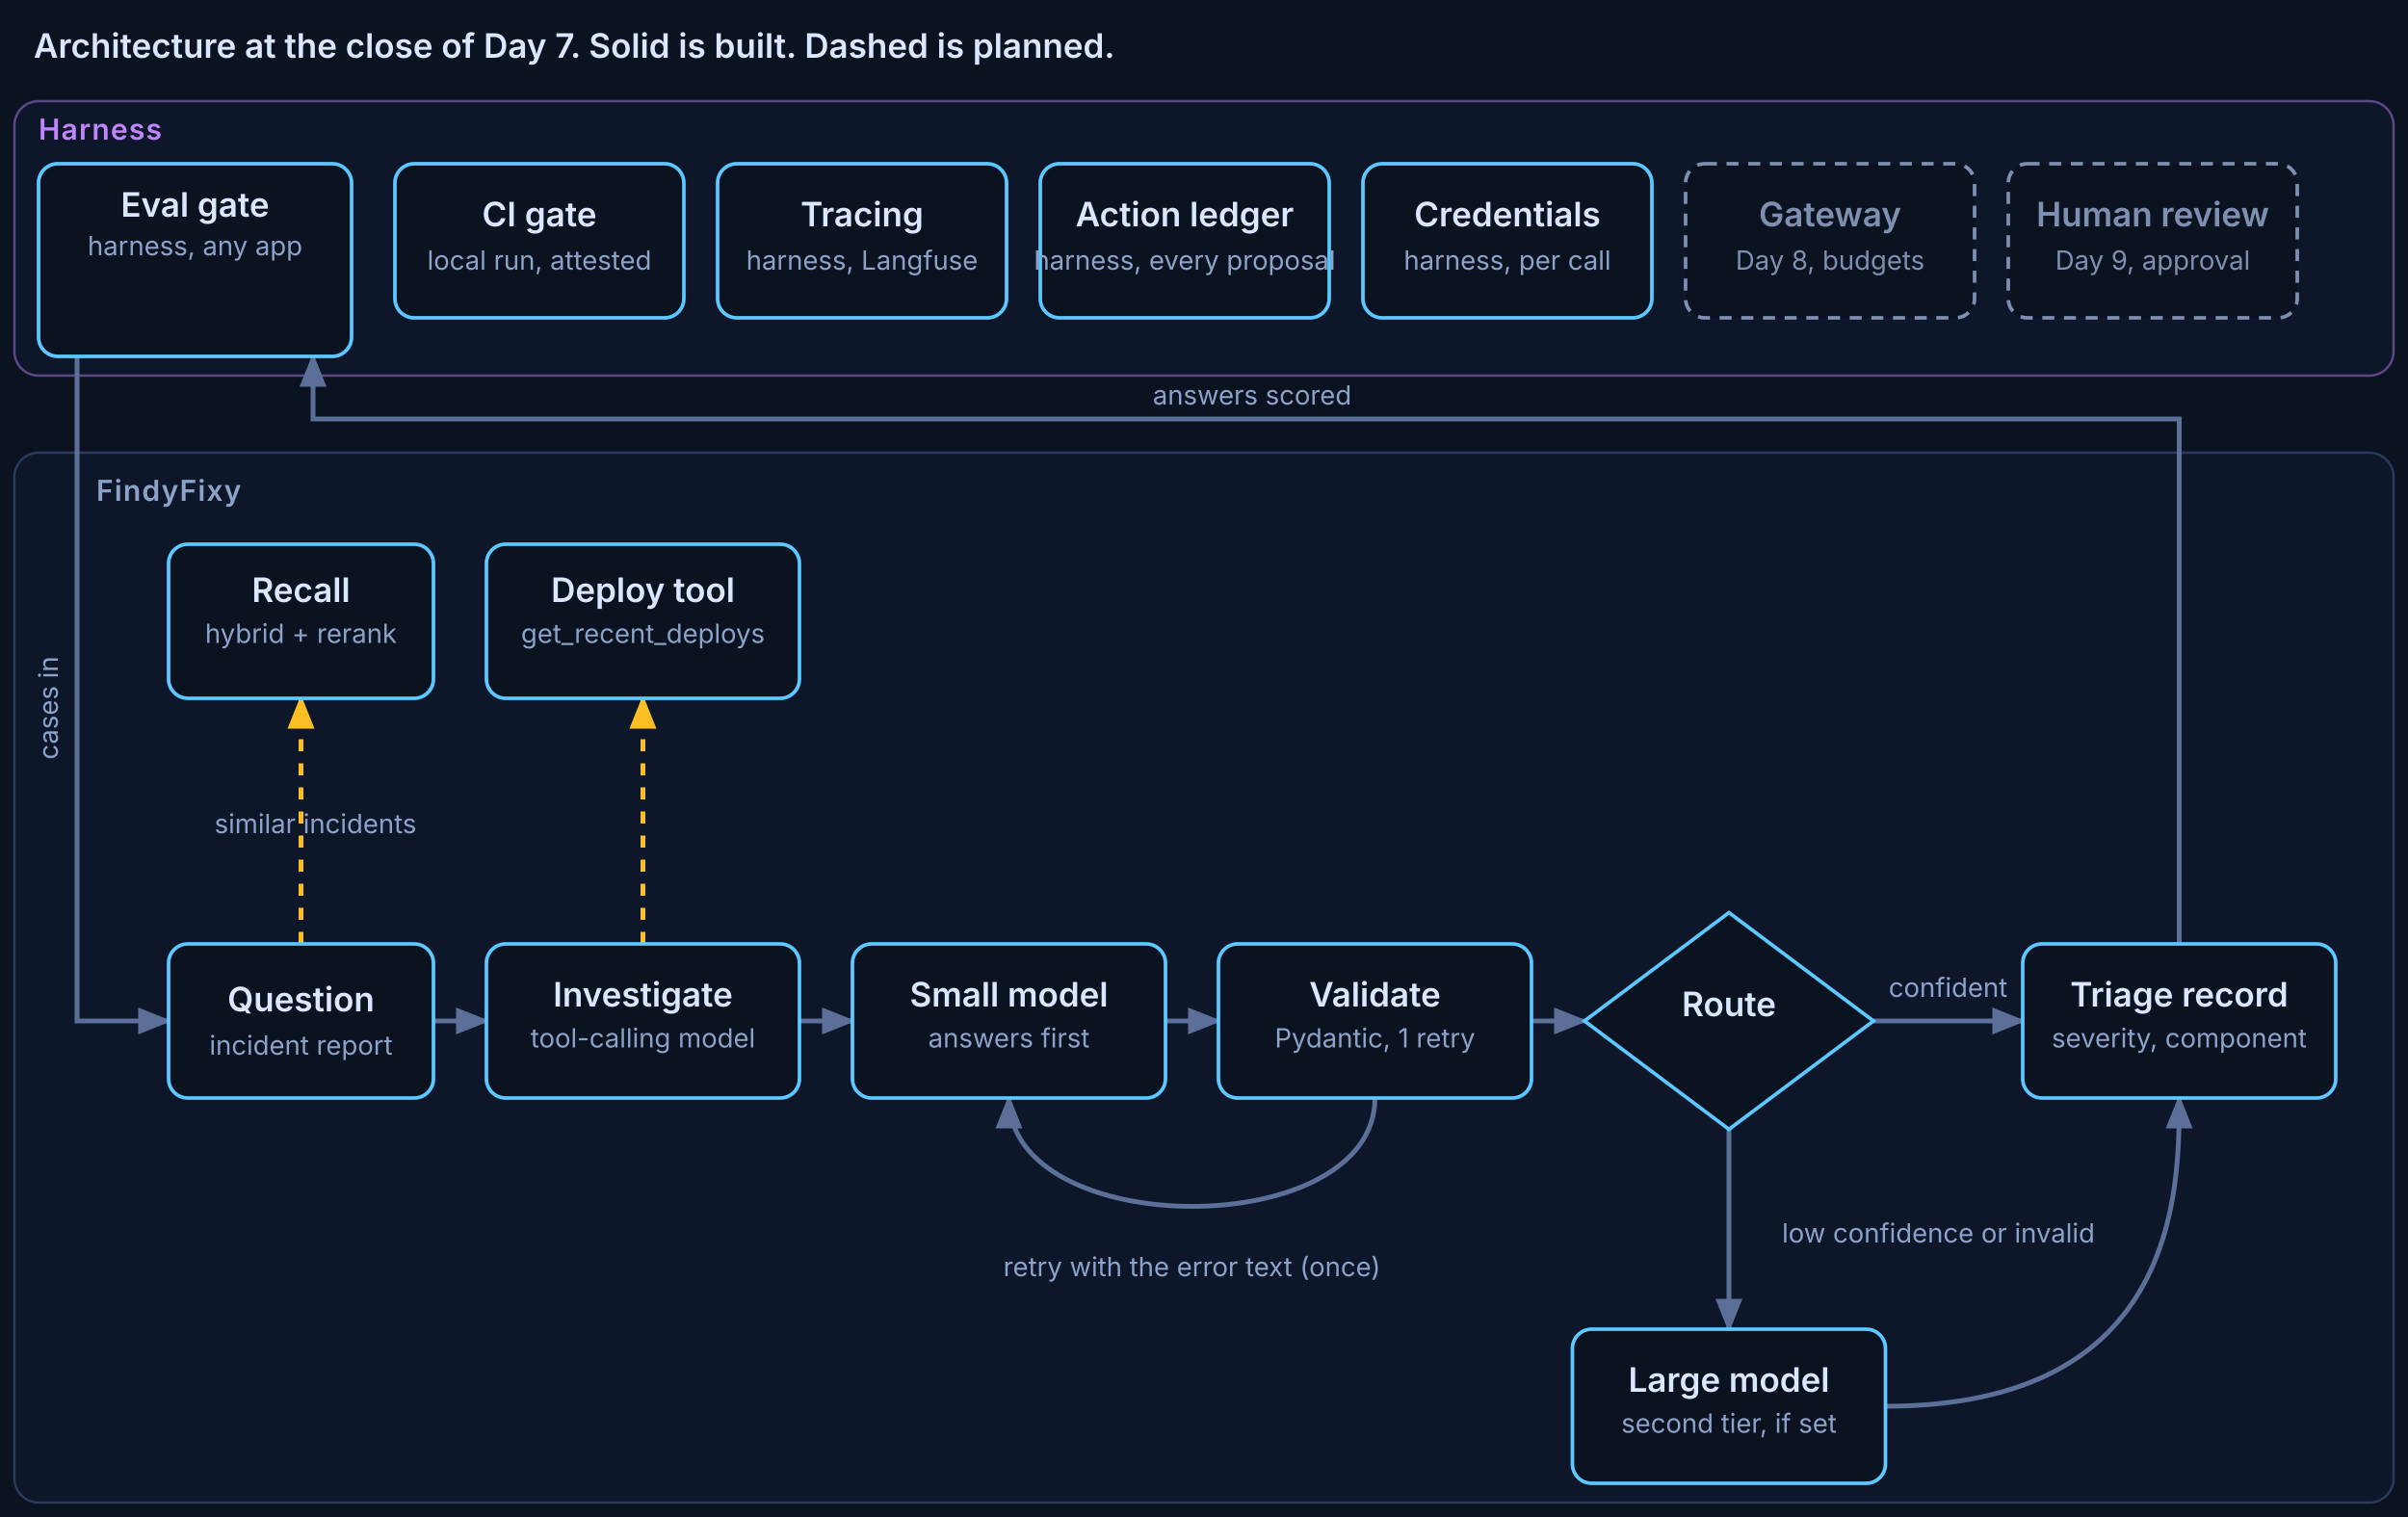
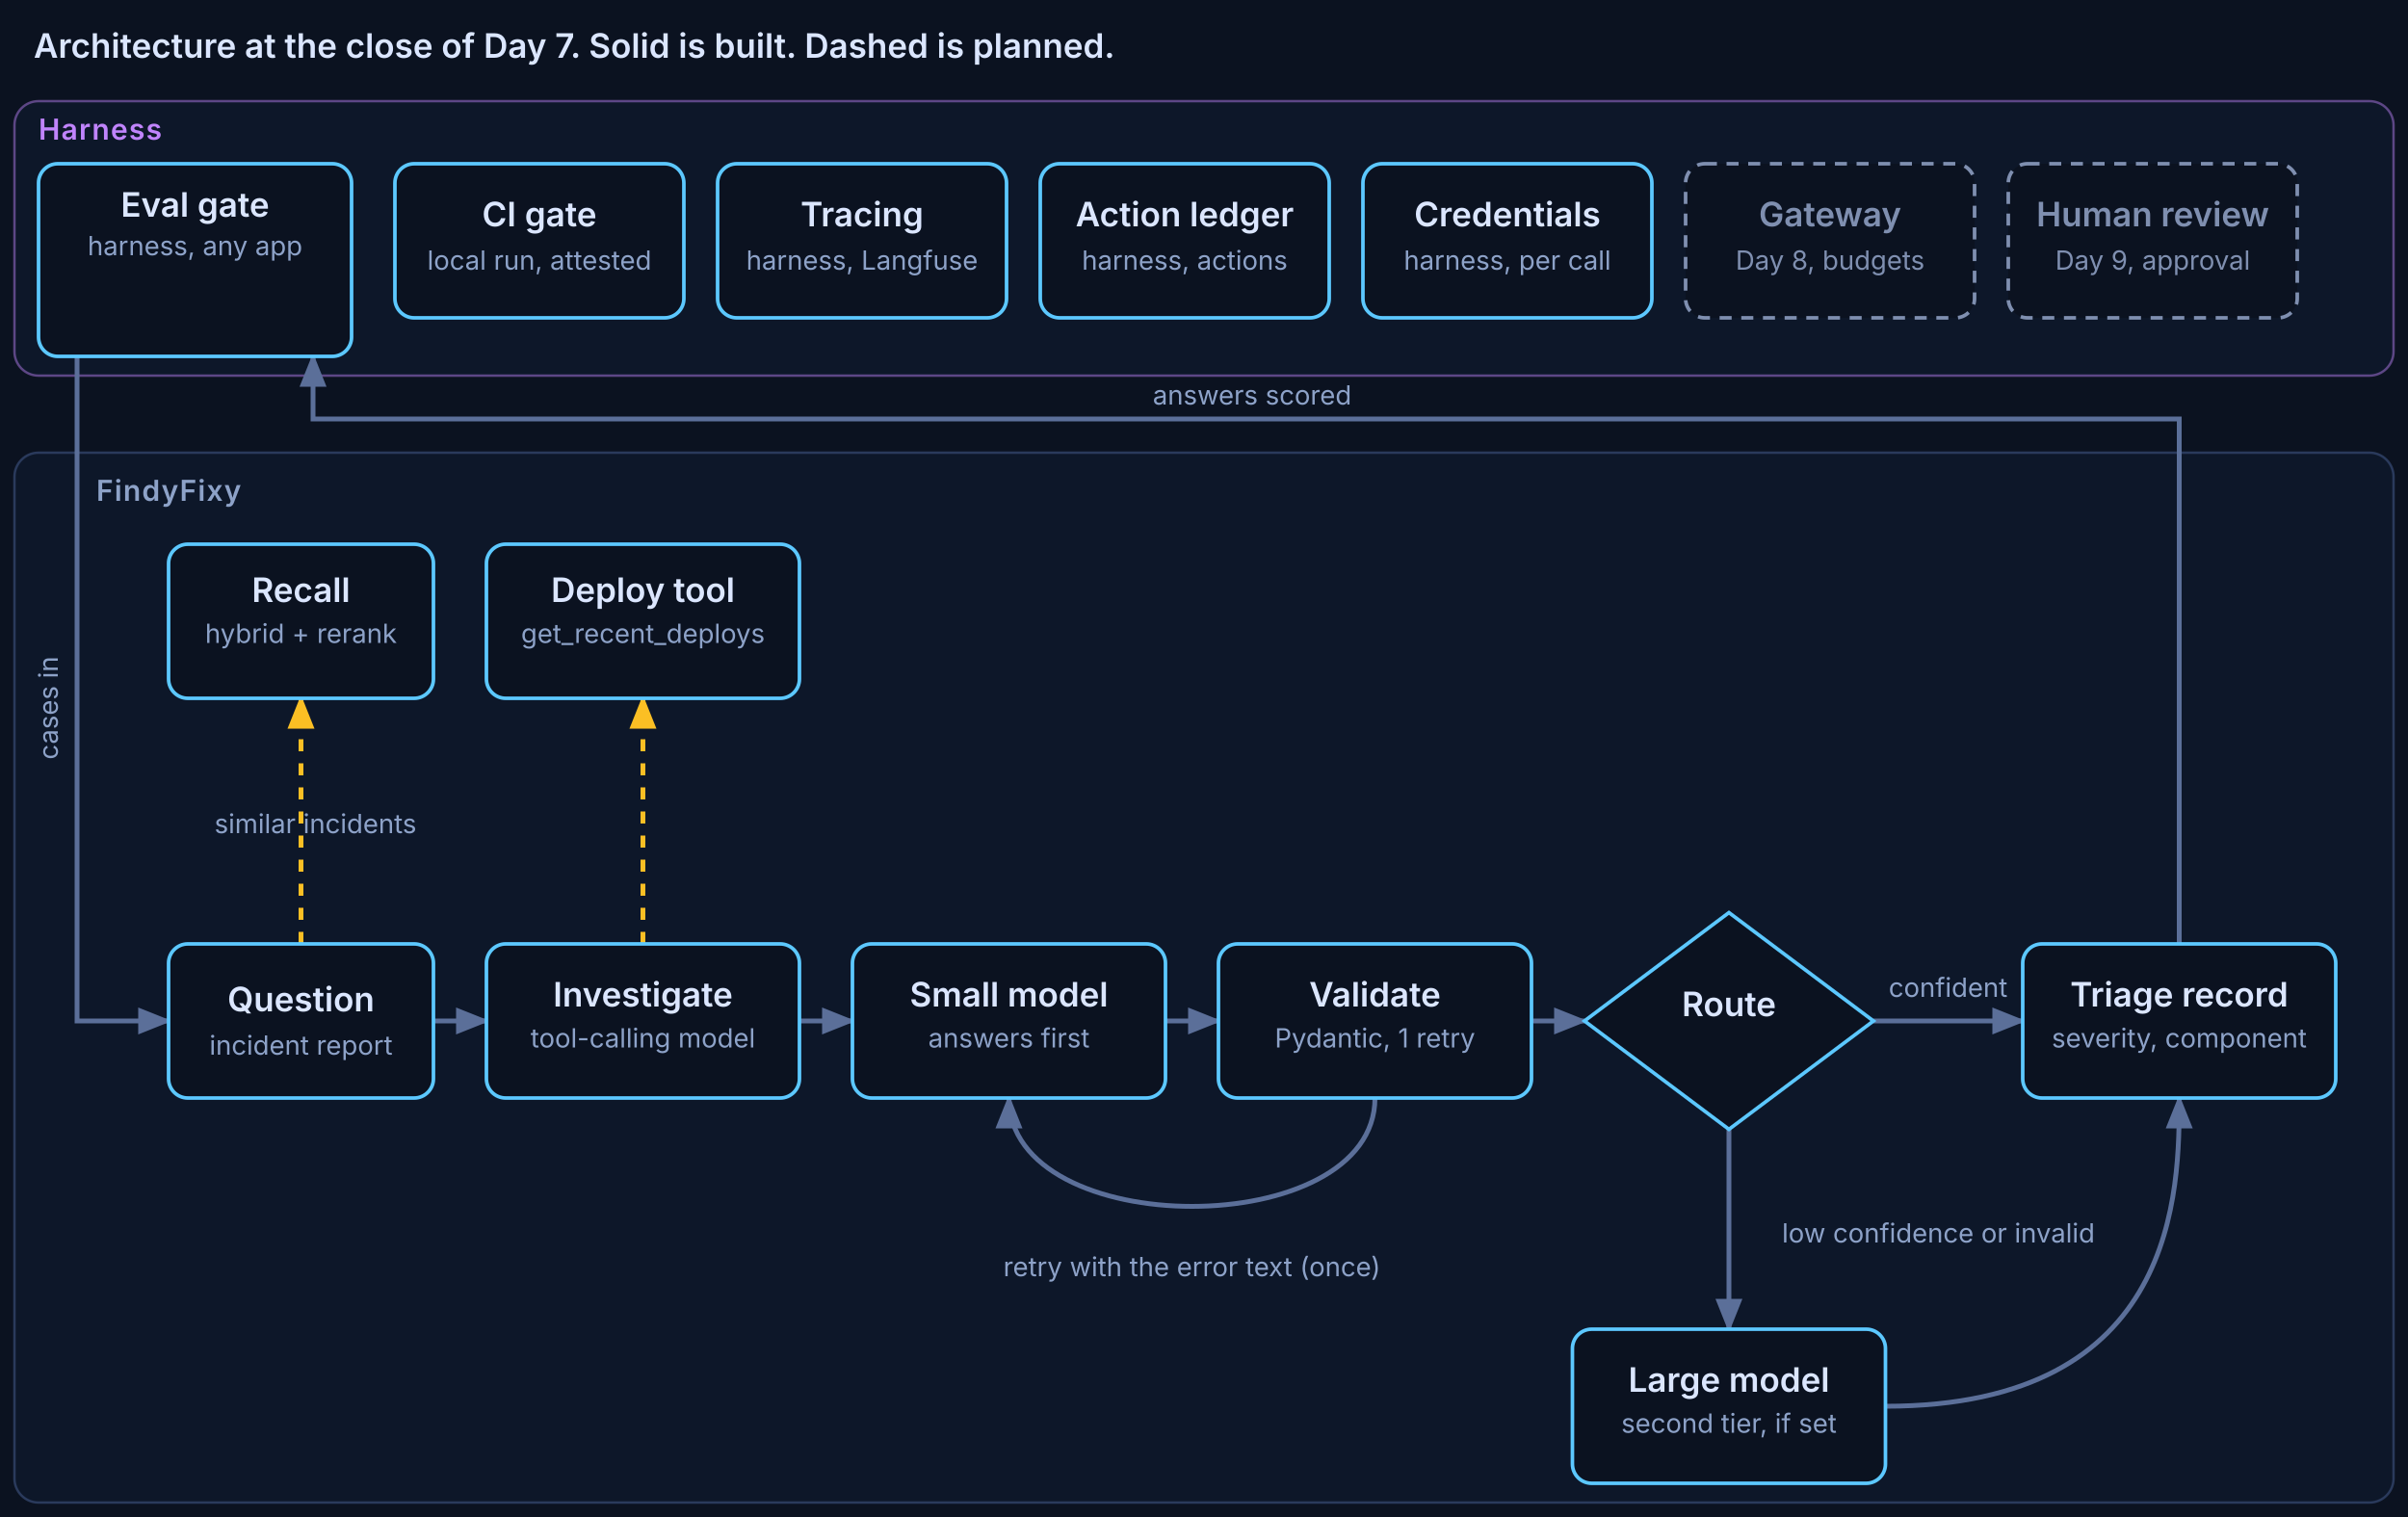
<svg xmlns="http://www.w3.org/2000/svg" viewBox="-60 -164 1000 630" width="1000" height="630" role="img" aria-label="Architecture at the close of Day 7. Solid is built. Dashed is planned.">
  <style>
.lane { fill: #0d1729; stroke: #2a3a5c; stroke-width: 1; }
.lane.harness { stroke: #c084fc; stroke-opacity: .45; }
.lane-label { fill: #8da2c8; font-size: 12px; font-weight: 600; letter-spacing: .04em; }
.lane-label.harness { fill: #c084fc; }
.node rect, .node polygon { fill: #0b1220; stroke: #5cc8ff; stroke-width: 1.5; }
.node .t { fill: #dbe6ff; font-size: 14px; font-weight: 600; text-anchor: middle; }
.node .s, .node .badge { fill: #8da2c8; font-size: 11px; text-anchor: middle; }
.node[data-status=planned] rect { stroke: #7f8fb0; stroke-dasharray: 5 4; }
.node[data-status=planned] .t, .node[data-status=planned] .s { fill: #7f8fb0; }
.edge { fill: none; stroke: #5b6f99; stroke-width: 2; marker-end: url(#arrow); }
.edge.tool { stroke-dasharray: 5 5; stroke: #fbbf24; marker-end: url(#arrow-tool); }
.edge-label { fill: #8da2c8; font-size: 11px; text-anchor: middle; }
.caption { fill: #dbe6ff; font-size: 14px; font-weight: 600; }
text { font-family: ui-sans-serif, system-ui, -apple-system, "Segoe UI", sans-serif; }
</style>
  <defs>
    <marker id="arrow" viewBox="0 0 10 10" refX="9" refY="5" markerWidth="7" markerHeight="7" orient="auto">
      <path d="M0,1 L10,5 L0,9 z" fill="#5b6f99" />
    </marker>
    <marker id="arrow-tool" viewBox="0 0 10 10" refX="9" refY="5" markerWidth="7" markerHeight="7" orient="auto">
      <path d="M0,1 L10,5 L0,9 z" fill="#fbbf24" />
    </marker>
  </defs>
  <rect x="-60" y="-164" width="1000" height="630" fill="#0b1220" />
  <text class="caption" x="-46" y="-140">Architecture at the close of Day 7. Solid is built. Dashed is planned.</text>
  <rect class="lane harness" x="-54" y="-122" width="988" height="114" rx="10" />
  <text class="lane-label harness" x="-44" y="-106">Harness</text>
  <rect class="lane" x="-54" y="24" width="988" height="436" rx="10" />
  <text class="lane-label" x="-20" y="44">FindyFixy</text>
  <path id="e_eval_q" class="edge" d="M-28,-16 L-28,260 L10,260" />
  <path id="e_rec_eval" class="edge" d="M845,228 L845,10 L70,10 L70,-16" />
  <path id="e_q_inv" class="edge" d="M120,260 L142,260" />
  <path id="e_inv_small" class="edge" d="M272,260 L294,260" />
  <path id="e_small_val" class="edge" d="M424,260 L446,260" />
  <path id="e_val_route" class="edge" d="M576,260 L598,260" />
  <path id="e_retry" class="edge" d="M511,292 C511,352 359,352 359,292" />
  <path id="e_route_rec" class="edge" d="M718,260 L780,260" />
  <path id="e_route_large" class="edge" d="M658,305 L658,388" />
  <path id="e_large_rec" class="edge" d="M723,420 C845,420 845,330 845,292" />
  <path id="e_q_recall" class="edge tool" d="M65,228 L65,126" />
  <path id="e_inv_tool" class="edge tool" d="M207,228 L207,126" />
  <text class="edge-label" x="-36" y="130" transform="rotate(-90 -36 130)">cases in</text>
  <text class="edge-label" x="460" y="4">answers scored</text>
  <text class="edge-label" x="435" y="366">retry with the error text (once)</text>
  <text class="edge-label" x="749" y="250">confident</text>
  <text class="edge-label" x="745" y="352">low confidence or invalid</text>
  <text class="edge-label" x="71" y="182">similar incidents</text>
  <g class="node" id="n_q" data-status="built">
    <rect x="10" y="228" width="110" height="64" rx="8" />
    <text class="t" x="65" y="256">Question</text>
    <text class="s" x="65" y="274">incident report</text>
  </g>
  <g class="node" id="n_inv" data-status="built">
    <rect x="142" y="228" width="130" height="64" rx="8" />
    <text class="t" x="207" y="254">Investigate</text>
    <text class="s" x="207" y="271">tool-calling model</text>
    <text class="badge" x="207" y="286" id="b_inv"> </text>
  </g>
  <g class="node" id="n_small" data-status="built">
    <rect x="294" y="228" width="130" height="64" rx="8" />
    <text class="t" x="359" y="254">Small model</text>
    <text class="s" x="359" y="271">answers first</text>
    <text class="badge" x="359" y="286" id="b_small"> </text>
  </g>
  <g class="node" id="n_val" data-status="built">
    <rect x="446" y="228" width="130" height="64" rx="8" />
    <text class="t" x="511" y="254">Validate</text>
    <text class="s" x="511" y="271">Pydantic, 1 retry</text>
    <text class="badge" x="511" y="286" id="b_val"> </text>
  </g>
  <g class="node" id="n_route" data-status="built">
    <polygon points="658,215 718,260 658,305 598,260" />
    <text class="t" x="658" y="258">Route</text>
    <text class="badge" x="658" y="274" id="b_route"> </text>
  </g>
  <g class="node" id="n_large" data-status="built">
    <rect x="593" y="388" width="130" height="64" rx="8" />
    <text class="t" x="658" y="414">Large model</text>
    <text class="s" x="658" y="431">second tier, if set</text>
    <text class="badge" x="658" y="446" id="b_large"> </text>
  </g>
  <g class="node" id="n_rec" data-status="built">
    <rect x="780" y="228" width="130" height="64" rx="8" />
    <text class="t" x="845" y="254">Triage record</text>
    <text class="s" x="845" y="271">severity, component</text>
    <text class="badge" x="845" y="286" id="b_rec"> </text>
  </g>
  <g class="node" id="n_recall" data-status="built">
    <rect x="10" y="62" width="110" height="64" rx="8" />
    <text class="t" x="65" y="86">Recall</text>
    <text class="s" x="65" y="103">hybrid + rerank</text>
    <text class="badge" x="65" y="119" id="b_recall"> </text>
  </g>
  <g class="node" id="n_tool" data-status="built">
    <rect x="142" y="62" width="130" height="64" rx="8" />
    <text class="t" x="207" y="86">Deploy tool</text>
    <text class="s" x="207" y="103">get_recent_deploys</text>
    <text class="badge" x="207" y="119" id="b_tool"> </text>
  </g>
  <g class="node" id="n_eval" data-status="built">
    <rect x="-44" y="-96" width="130" height="80" rx="8" />
    <text class="t" x="21" y="-74">Eval gate</text>
    <text class="s" x="21" y="-58">harness, any app</text>
    <text class="badge" x="21" y="-43" id="b_eval"> </text>
    <text class="badge" x="21" y="-28" id="b_evalscore"> </text>
  </g>
  <g class="node" data-status="built">
    <rect x="104" y="-96" width="120" height="64" rx="8" />
    <text class="t" x="164" y="-70">CI gate</text>
    <text class="s" x="164" y="-52">local run, attested</text>
  </g>
  <g class="node" data-status="built">
    <rect x="238" y="-96" width="120" height="64" rx="8" />
    <text class="t" x="298" y="-70">Tracing</text>
    <text class="s" x="298" y="-52">harness, Langfuse</text>
  </g>
  <g class="node" data-status="built">
    <rect x="372" y="-96" width="120" height="64" rx="8" />
    <text class="t" x="432" y="-70">Action ledger</text>
-     <text class="s" x="432" y="-52">harness, every proposal</text>
+     <text class="s" x="432" y="-52">harness, actions</text>
  </g>
  <g class="node" data-status="built">
    <rect x="506" y="-96" width="120" height="64" rx="8" />
    <text class="t" x="566" y="-70">Credentials</text>
    <text class="s" x="566" y="-52">harness, per call</text>
  </g>
  <g class="node" data-status="planned">
    <rect x="640" y="-96" width="120" height="64" rx="8" />
    <text class="t" x="700" y="-70">Gateway</text>
    <text class="s" x="700" y="-52">Day 8, budgets</text>
  </g>
  <g class="node" data-status="planned">
    <rect x="774" y="-96" width="120" height="64" rx="8" />
    <text class="t" x="834" y="-70">Human review</text>
    <text class="s" x="834" y="-52">Day 9, approval</text>
  </g>
</svg>
